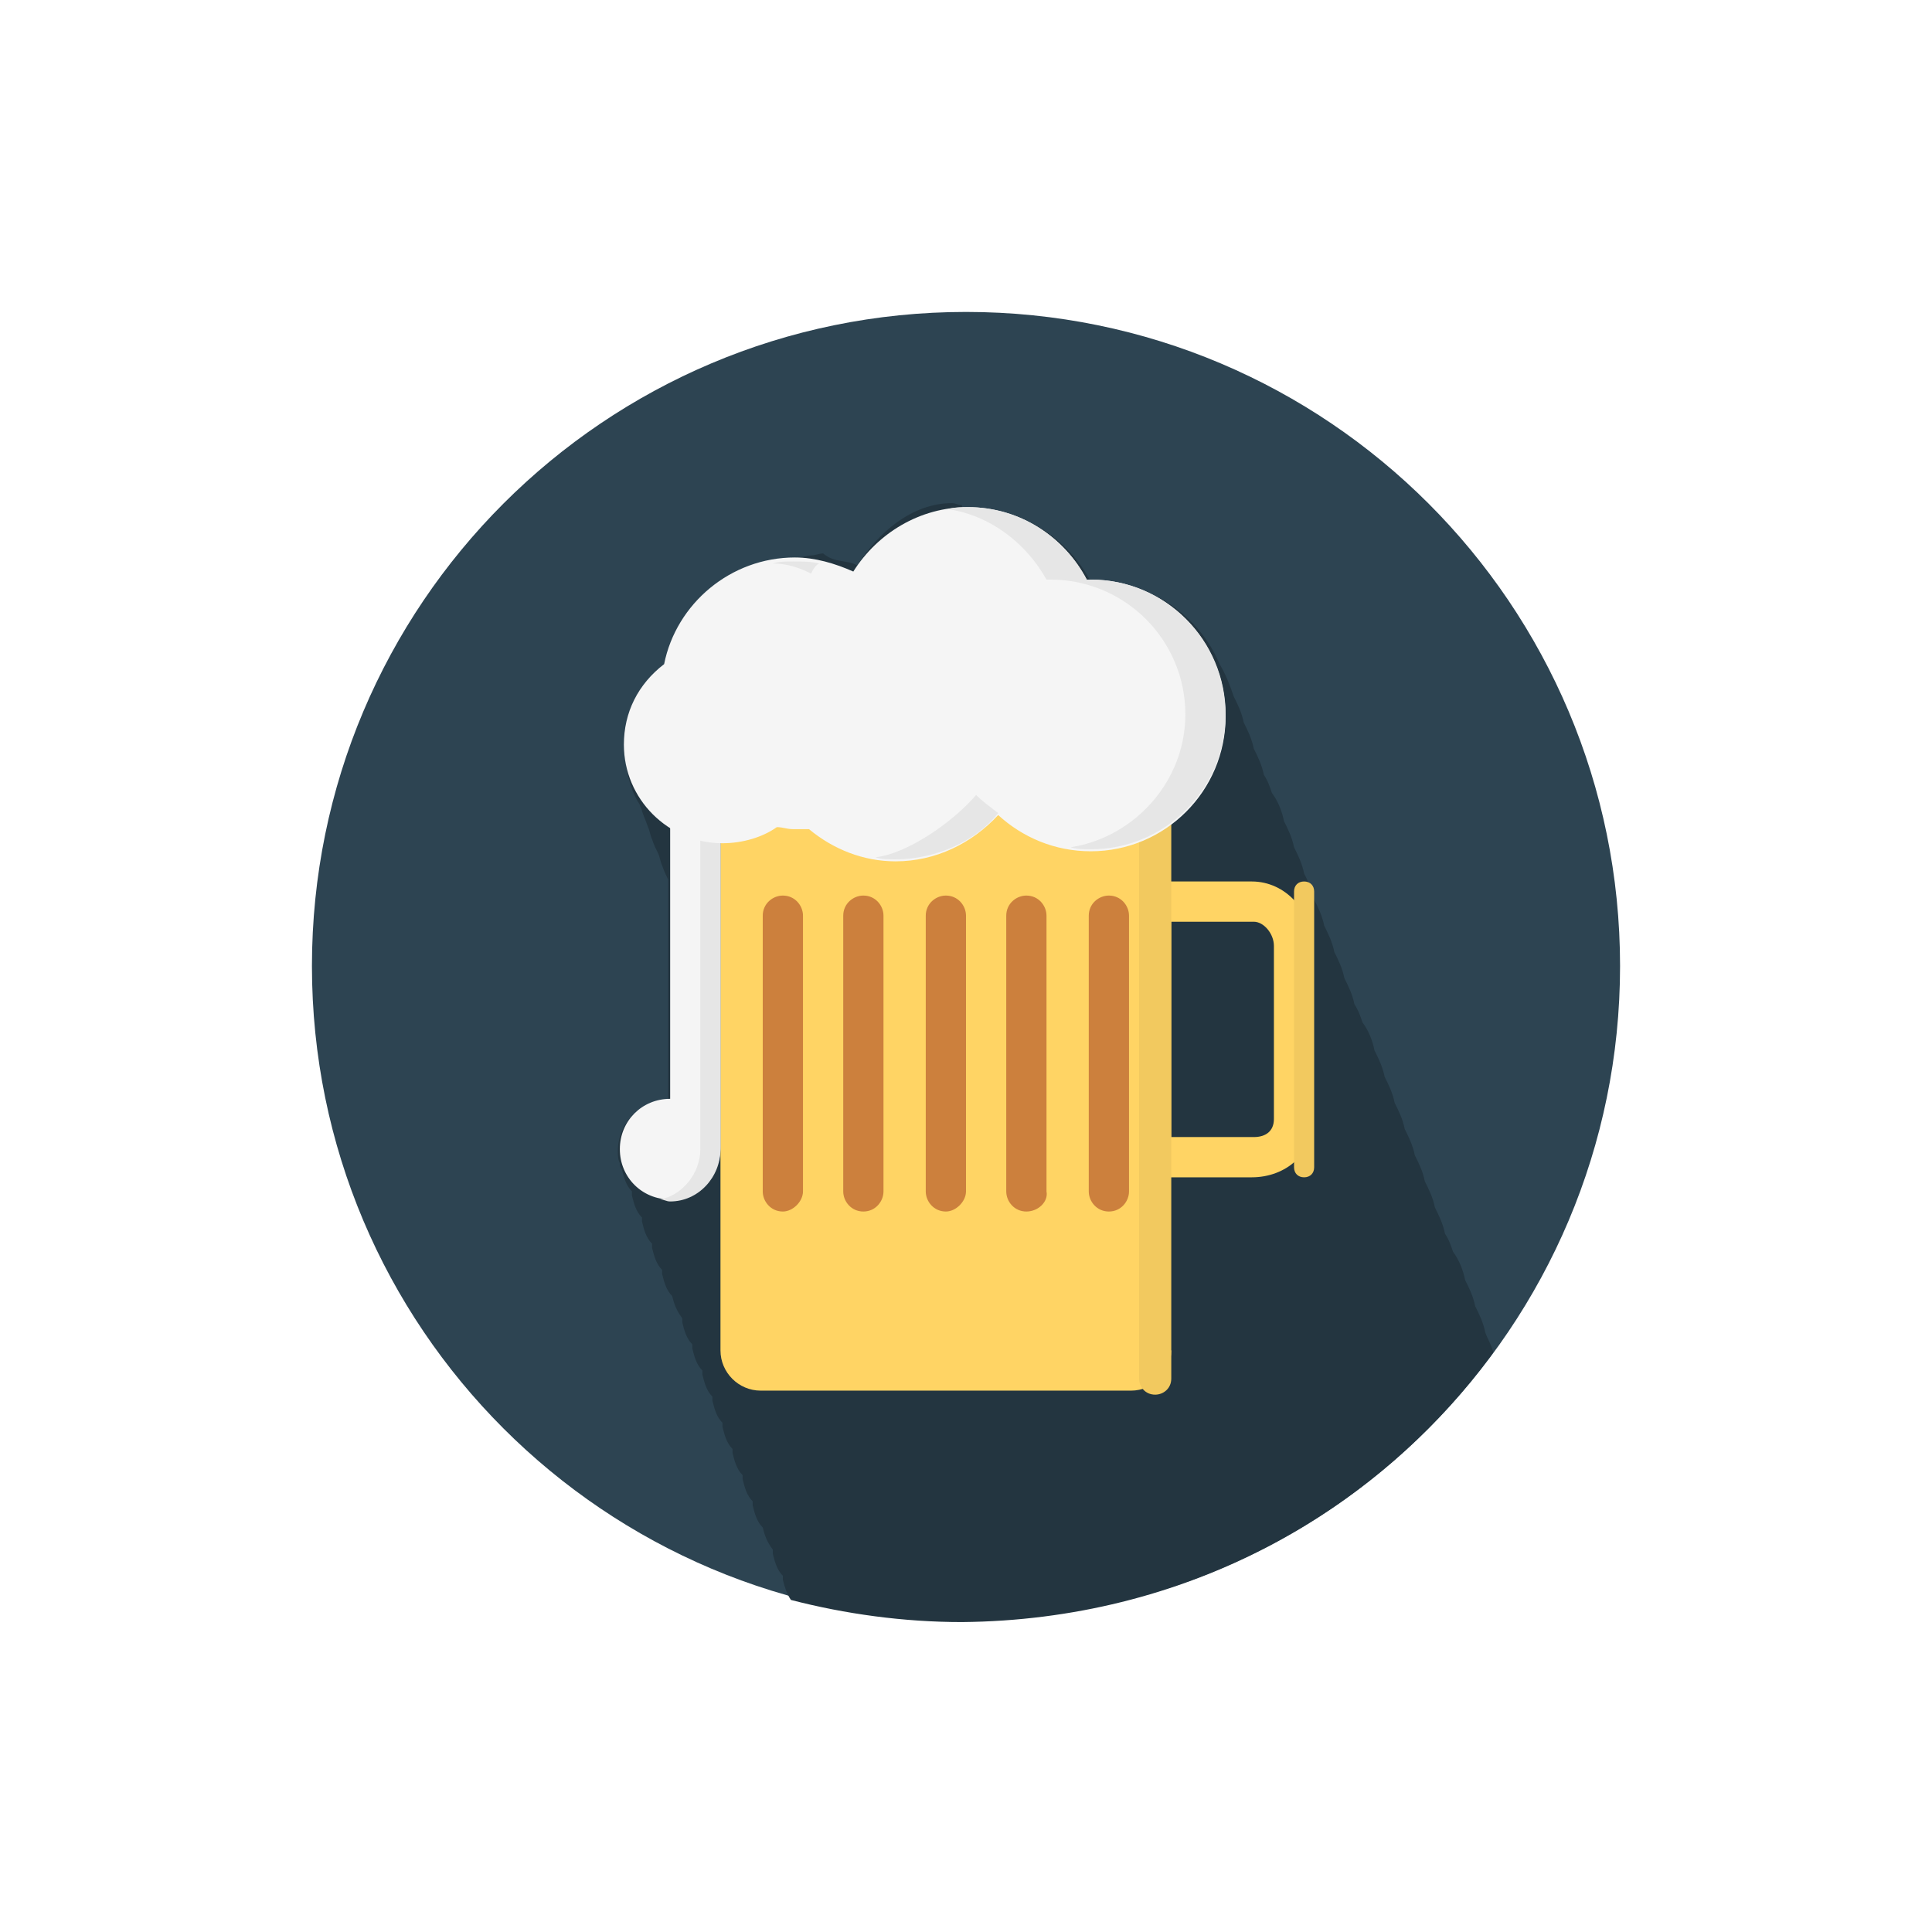
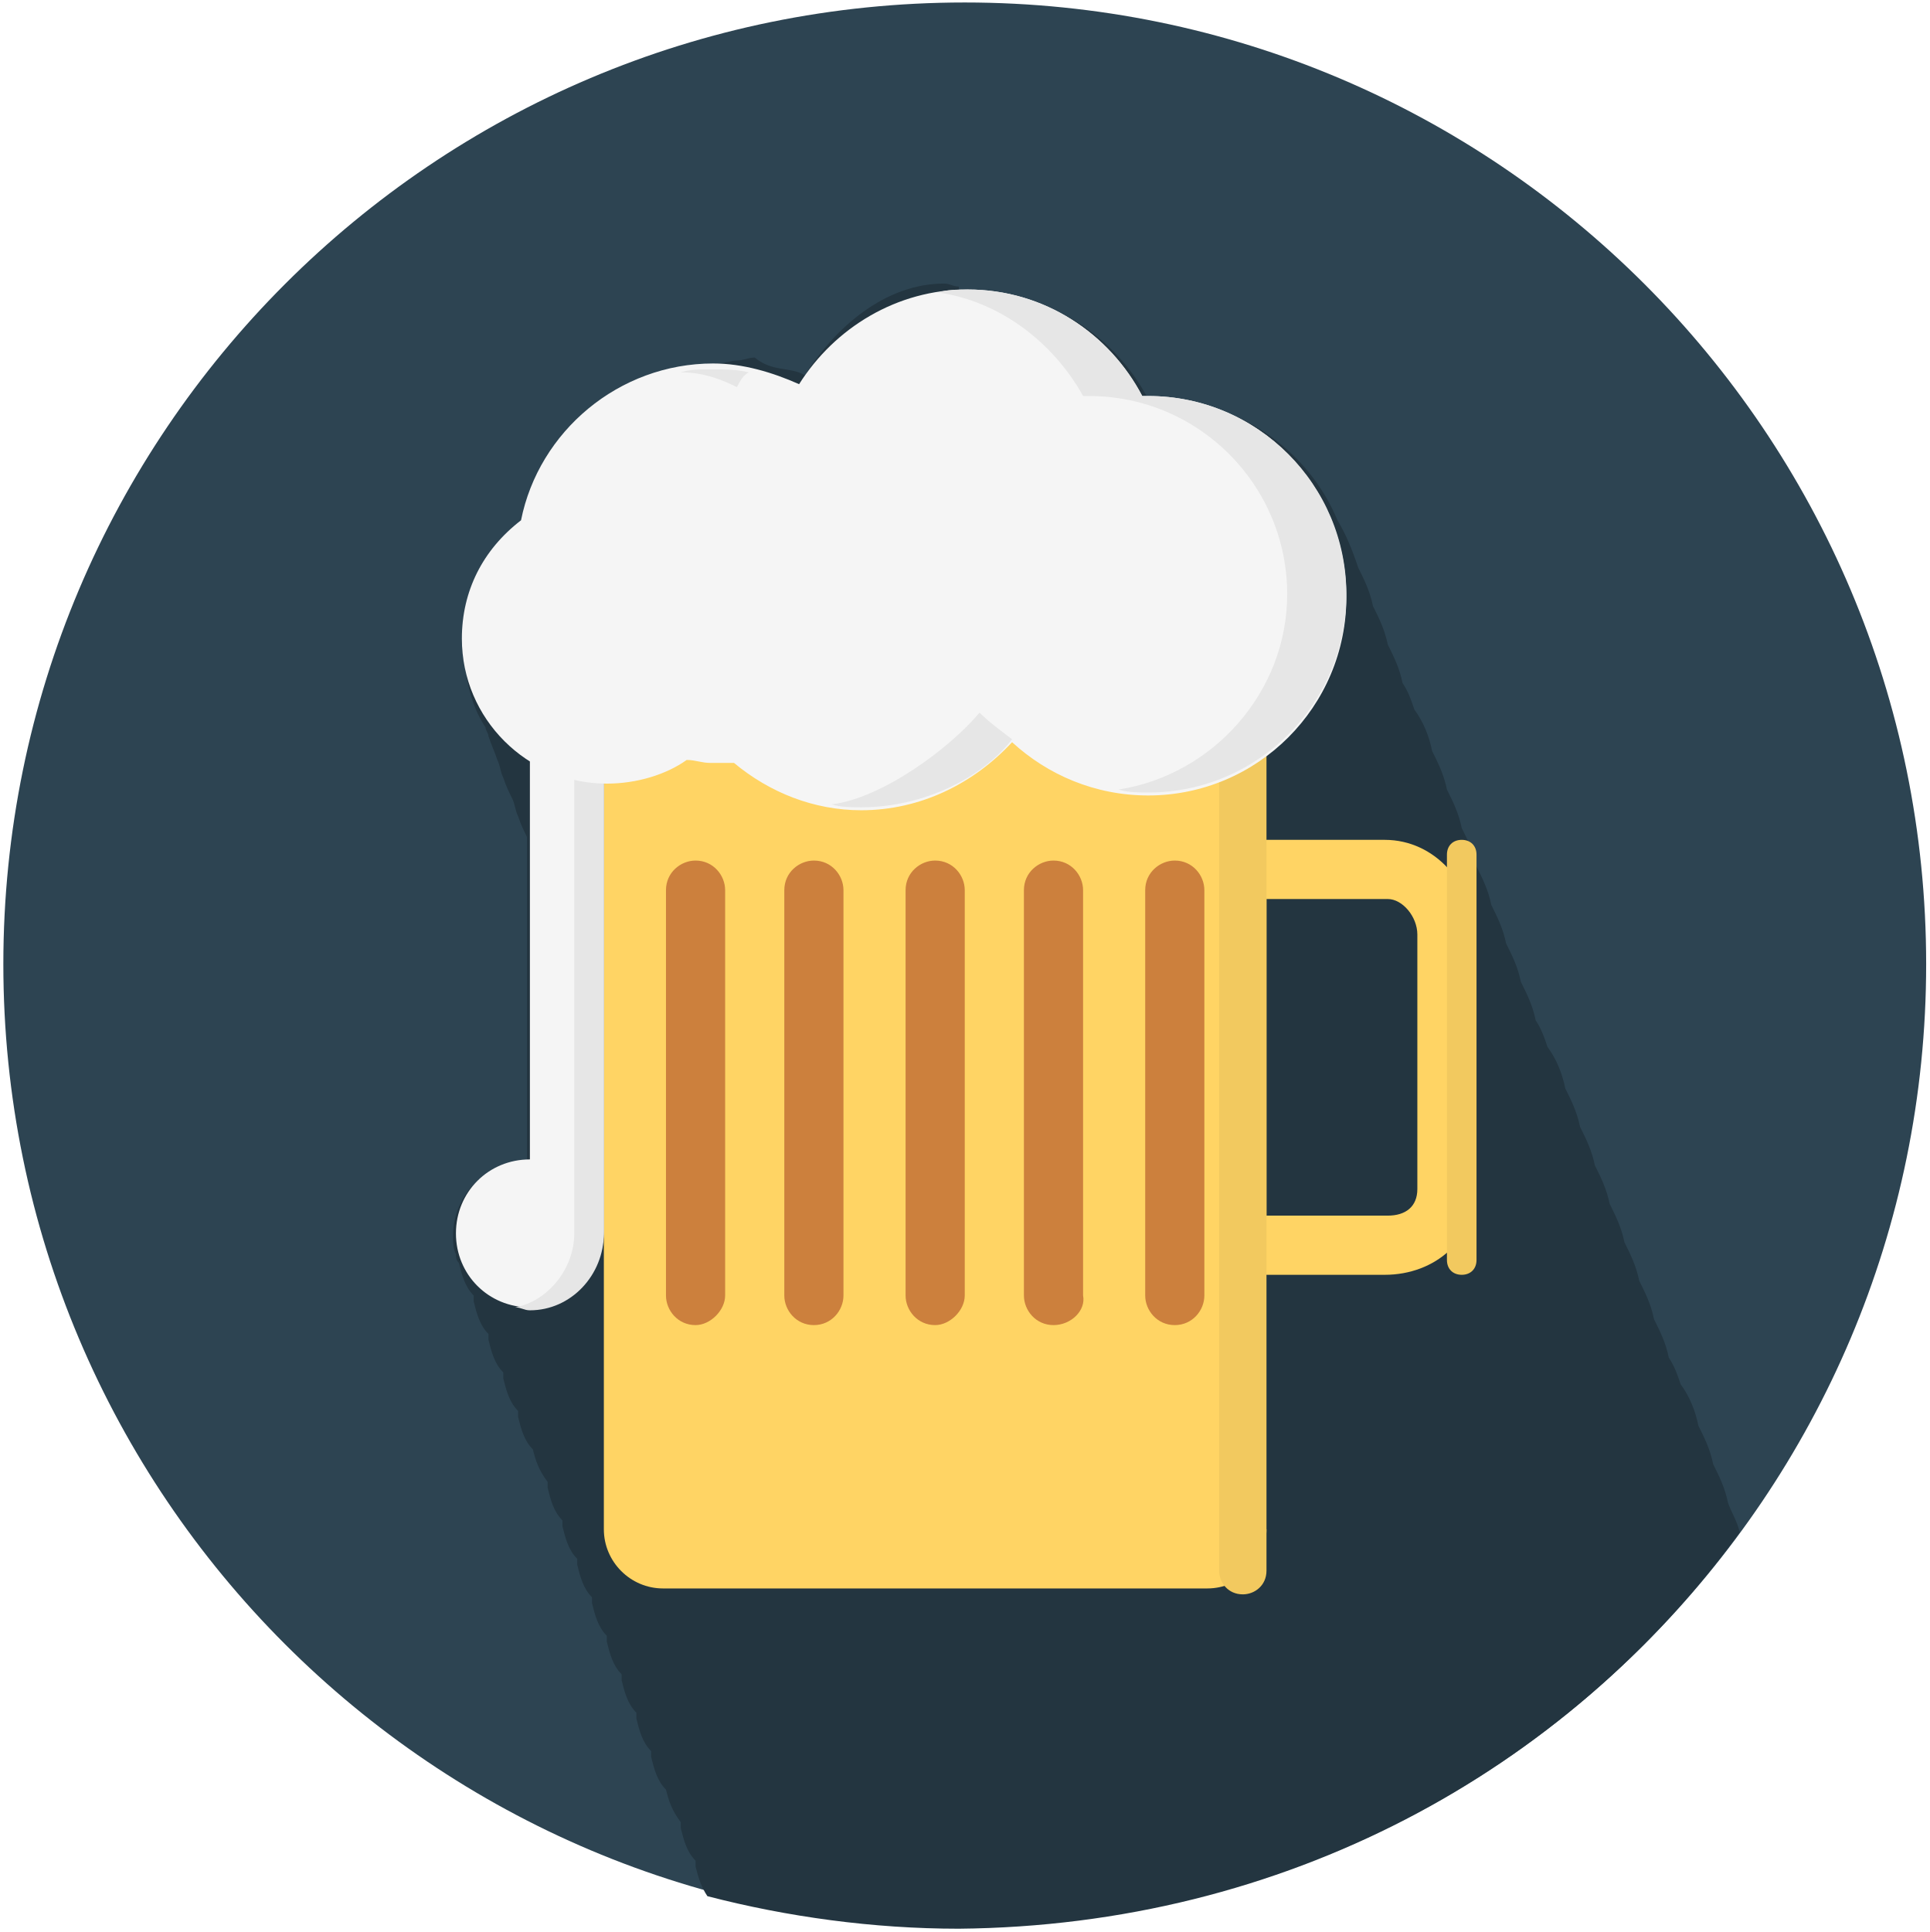
- <svg xmlns="http://www.w3.org/2000/svg" version="1.1" id="Layer_1" x="0px" y="0px" viewBox="0 0 96 96" style="enable-background:new 0 0 96 96;" xml:space="preserve">
-   <style type="text/css">
+ <svg xmlns="http://www.w3.org/2000/svg" viewBox="15.387 15.416 65.23 65.295" style="enable-background:new 0 0 96 96;">
+   <defs>
+     <style type="text/css">
	.st0{fill:#2D4452;}
	.st1{fill:#233540;}
	.st2{fill:#FFD464;}
	.st3{fill:#F2C95F;}
	.st4{fill:#CC803D;}
	.st5{fill:#F5F5F5;}
	.st6{fill:#E6E6E6;}
</style>
+   </defs>
  <g id="XMLID_1_">
    <circle id="XMLID_3_" class="st0" cx="48" cy="48" r="32.5" />
-     <path id="XMLID_4_" class="st1" d="M74.2,67.2c-0.1-0.4-0.3-0.7-0.4-1c-0.1-0.5-0.3-0.9-0.5-1.3c-0.1-0.5-0.3-0.9-0.5-1.3   c-0.1-0.5-0.3-1-0.6-1.4c-0.1-0.3-0.2-0.6-0.4-0.9c-0.1-0.5-0.3-0.9-0.5-1.3c-0.1-0.5-0.3-0.9-0.5-1.3c-0.1-0.5-0.3-0.9-0.5-1.3   c-0.1-0.5-0.3-0.9-0.5-1.3c-0.1-0.5-0.3-0.9-0.5-1.3c-0.1-0.5-0.3-0.9-0.5-1.3c-0.1-0.5-0.3-0.9-0.5-1.3c-0.1-0.5-0.3-1-0.6-1.4   c-0.1-0.3-0.2-0.6-0.4-0.9c-0.1-0.5-0.3-0.9-0.5-1.3c-0.1-0.5-0.3-0.9-0.5-1.3c-0.1-0.5-0.3-0.9-0.5-1.3c-0.1-0.5-0.3-0.9-0.5-1.3   c-0.1-0.5-0.3-0.9-0.5-1.3c-0.1-0.5-0.3-0.9-0.5-1.3c-0.1-0.5-0.3-0.9-0.5-1.3c-0.1-0.5-0.3-1-0.6-1.4c-0.1-0.3-0.2-0.6-0.4-0.9   c-0.1-0.5-0.3-0.9-0.5-1.3c-0.1-0.5-0.3-0.9-0.5-1.3c-0.1-0.5-0.3-0.9-0.5-1.3c-0.2-0.6-0.4-1.1-0.7-1.6c-1-2.4-3.4-4.1-6.2-4.1   c-0.1,0-0.1,0-0.2,0c-1.1-2.1-3.3-3.6-5.9-3.6c-0.2,0-0.3,0-0.5,0l0-0.2c-0.2,0-0.3-0.1-0.5-0.1h0c-2,0-3.7,1.5-4.7,3.1   c-0.5-0.3-1.1-0.1-1.7-0.6h0c-0.2,0-0.4,0.1-0.6,0.1c-0.2,0-0.4,0.1-0.7,0.1c-0.2,0-0.4,0.1-0.5,0.1c-3,0.2-5.4,2.4-6,5.3   C31.7,34,31,35.4,31,37c0,0.3,0,0.6,0.1,0.9c0.1,0.8,0.3,1.5,0.7,2.1c0,0.1,0.1,0.2,0.1,0.3c0.1,0.3,0.2,0.5,0.3,0.8   c0.1,0.2,0.1,0.4,0.2,0.6c0.1,0.3,0.2,0.5,0.3,0.7c0.1,0.2,0.1,0.4,0.2,0.6c0.1,0.3,0.2,0.5,0.3,0.7c0,0.1,0,0.1,0,0.2v10.8   c-1.4,0-2.5,1.1-2.5,2.5c0,0.2,0,0.4,0.1,0.6c0,0.1,0,0.2,0.1,0.3c0.1,0.4,0.2,0.8,0.5,1.1c0,0.1,0,0.1,0,0.2   c0.1,0.4,0.2,0.8,0.5,1.1c0,0.1,0,0.1,0,0.2c0.1,0.4,0.2,0.8,0.5,1.1c0,0.1,0,0.1,0,0.2c0.1,0.4,0.2,0.8,0.5,1.1c0,0.1,0,0.1,0,0.2   c0.1,0.4,0.2,0.8,0.5,1.1c0.1,0.4,0.2,0.7,0.5,1.1c0,0.1,0,0.1,0,0.2c0.1,0.4,0.2,0.8,0.5,1.1c0,0.1,0,0.1,0,0.2   c0.1,0.4,0.2,0.8,0.5,1.1c0,0.1,0,0.1,0,0.2c0.1,0.4,0.2,0.8,0.5,1.1c0,0.1,0,0.1,0,0.2c0.1,0.4,0.2,0.8,0.5,1.1c0,0.1,0,0.1,0,0.2   c0.1,0.4,0.2,0.8,0.5,1.1c0,0.1,0,0.1,0,0.2c0.1,0.4,0.2,0.8,0.5,1.1c0,0.1,0,0.1,0,0.2c0.1,0.4,0.2,0.8,0.5,1.1c0,0.1,0,0.1,0,0.2   c0.1,0.4,0.2,0.8,0.5,1.1c0.1,0.4,0.2,0.7,0.5,1.1c0,0.1,0,0.1,0,0.2c0.1,0.4,0.2,0.8,0.5,1.1c0,0.1,0,0.1,0,0.2   c0.1,0.4,0.2,0.7,0.4,1c2.7,0.7,5.6,1.1,8.5,1.1C58.8,80.5,68.3,75.3,74.2,67.2z" />
-     <path id="XMLID_5_" class="st2" d="M58.2,67.1c0,1.1-0.9,2-2,2H37.8c-1.1,0-2-0.9-2-2V40.2c0-1.1,0.9-2,2-2h18.3c1.1,0,2,0.9,2,2   V67.1z" />
-     <path id="XMLID_8_" class="st2" d="M62.2,58.5h-6.1V43.8h6.1c1.7,0,3,1.5,3,3.2v8.6C65.3,57.3,63.9,58.5,62.2,58.5z M58.2,56.5h4.1   c0.6,0,1-0.3,1-0.9V47c0-0.6-0.5-1.2-1-1.2h-4.1V56.5z" />
+     <path id="XMLID_4_" class="st1" d="M74.2,67.2c-0.1-0.4-0.3-0.7-0.4-1c-0.1-0.5-0.3-0.9-0.5-1.3c-0.1-0.5-0.3-0.9-0.5-1.3 c-0.1-0.5-0.3-1-0.6-1.4c-0.1-0.3-0.2-0.6-0.4-0.9c-0.1-0.5-0.3-0.9-0.5-1.3c-0.1-0.5-0.3-0.9-0.5-1.3c-0.1-0.5-0.3-0.9-0.5-1.3 c-0.1-0.5-0.3-0.9-0.5-1.3c-0.1-0.5-0.3-0.9-0.5-1.3c-0.1-0.5-0.3-0.9-0.5-1.3c-0.1-0.5-0.3-0.9-0.5-1.3c-0.1-0.5-0.3-1-0.6-1.4 c-0.1-0.3-0.2-0.6-0.4-0.9c-0.1-0.5-0.3-0.9-0.5-1.3c-0.1-0.5-0.3-0.9-0.5-1.3c-0.1-0.5-0.3-0.9-0.5-1.3c-0.1-0.5-0.3-0.9-0.5-1.3 c-0.1-0.5-0.3-0.9-0.5-1.3c-0.1-0.5-0.3-0.9-0.5-1.3c-0.1-0.5-0.3-0.9-0.5-1.3c-0.1-0.5-0.3-1-0.6-1.4c-0.1-0.3-0.2-0.6-0.4-0.9 c-0.1-0.5-0.3-0.9-0.5-1.3c-0.1-0.5-0.3-0.9-0.5-1.3c-0.1-0.5-0.3-0.9-0.5-1.3c-0.2-0.6-0.4-1.1-0.7-1.6c-1-2.4-3.4-4.1-6.2-4.1 c-0.1,0-0.1,0-0.2,0c-1.1-2.1-3.3-3.6-5.9-3.6c-0.2,0-0.3,0-0.5,0l0-0.2c-0.2,0-0.3-0.1-0.5-0.1h0c-2,0-3.7,1.5-4.7,3.1 c-0.5-0.3-1.1-0.1-1.7-0.6h0c-0.2,0-0.4,0.1-0.6,0.1c-0.2,0-0.4,0.1-0.7,0.1c-0.2,0-0.4,0.1-0.5,0.1c-3,0.2-5.4,2.4-6,5.3 C31.7,34,31,35.4,31,37c0,0.3,0,0.6,0.1,0.9c0.1,0.8,0.3,1.5,0.7,2.1c0,0.1,0.1,0.2,0.1,0.3c0.1,0.3,0.2,0.5,0.3,0.8 c0.1,0.2,0.1,0.4,0.2,0.6c0.1,0.3,0.2,0.5,0.3,0.7c0.1,0.2,0.1,0.4,0.2,0.6c0.1,0.3,0.2,0.5,0.3,0.7c0,0.1,0,0.1,0,0.2v10.8 c-1.4,0-2.5,1.1-2.5,2.5c0,0.2,0,0.4,0.1,0.6c0,0.1,0,0.2,0.1,0.3c0.1,0.4,0.2,0.8,0.5,1.1c0,0.1,0,0.1,0,0.2 c0.1,0.4,0.2,0.8,0.5,1.1c0,0.1,0,0.1,0,0.2c0.1,0.4,0.2,0.8,0.5,1.1c0,0.1,0,0.1,0,0.2c0.1,0.4,0.2,0.8,0.5,1.1c0,0.1,0,0.1,0,0.2 c0.1,0.4,0.2,0.8,0.5,1.1c0.1,0.4,0.2,0.7,0.5,1.1c0,0.1,0,0.1,0,0.2c0.1,0.4,0.2,0.8,0.5,1.1c0,0.1,0,0.1,0,0.2 c0.1,0.4,0.2,0.8,0.5,1.1c0,0.1,0,0.1,0,0.2c0.1,0.4,0.2,0.8,0.5,1.1c0,0.1,0,0.1,0,0.2c0.1,0.4,0.2,0.8,0.5,1.1c0,0.1,0,0.1,0,0.2 c0.1,0.4,0.2,0.8,0.5,1.1c0,0.1,0,0.1,0,0.2c0.1,0.4,0.2,0.8,0.5,1.1c0,0.1,0,0.1,0,0.2c0.1,0.4,0.2,0.8,0.5,1.1c0,0.1,0,0.1,0,0.2 c0.1,0.4,0.2,0.8,0.5,1.1c0.1,0.4,0.2,0.7,0.5,1.1c0,0.1,0,0.1,0,0.2c0.1,0.4,0.2,0.8,0.5,1.1c0,0.1,0,0.1,0,0.2 c0.1,0.4,0.2,0.7,0.4,1c2.7,0.7,5.6,1.1,8.5,1.1C58.8,80.5,68.3,75.3,74.2,67.2z" />
+     <path id="XMLID_5_" class="st2" d="M58.2,67.1c0,1.1-0.9,2-2,2H37.8c-1.1,0-2-0.9-2-2V40.2c0-1.1,0.9-2,2-2h18.3c1.1,0,2,0.9,2,2 V67.1z" />
+     <path id="XMLID_8_" class="st2" d="M62.2,58.5h-6.1V43.8h6.1c1.7,0,3,1.5,3,3.2v8.6C65.3,57.3,63.9,58.5,62.2,58.5z M58.2,56.5h4.1 c0.6,0,1-0.3,1-0.9V47c0-0.6-0.5-1.2-1-1.2h-4.1V56.5z" />
    <rect id="XMLID_9_" x="57.1" y="45.8" class="st3" width="1" height="10.7" />
-     <path id="XMLID_10_" class="st3" d="M65.3,44.3c0-0.3-0.2-0.5-0.5-0.5c-0.3,0-0.5,0.2-0.5,0.5V58c0,0.3,0.2,0.5,0.5,0.5   c0.3,0,0.5-0.2,0.5-0.5V44.3z" />
-     <path id="XMLID_11_" class="st3" d="M58.2,39c0-0.4-0.3-0.8-0.8-0.8c-0.4,0-0.8,0.3-0.8,0.8v29.5c0,0.4,0.3,0.8,0.8,0.8   c0.4,0,0.8-0.3,0.8-0.8V39z" />
-     <path id="XMLID_12_" class="st4" d="M38.9,60.2c-0.6,0-1-0.5-1-1V45.5c0-0.6,0.5-1,1-1c0.6,0,1,0.5,1,1v13.7   C39.9,59.7,39.4,60.2,38.9,60.2z" />
-     <path id="XMLID_13_" class="st4" d="M42.9,60.2c-0.6,0-1-0.5-1-1V45.5c0-0.6,0.5-1,1-1c0.6,0,1,0.5,1,1v13.7   C43.9,59.7,43.5,60.2,42.9,60.2z" />
-     <path id="XMLID_14_" class="st4" d="M55.1,60.2c-0.6,0-1-0.5-1-1V45.5c0-0.6,0.5-1,1-1c0.6,0,1,0.5,1,1v13.7   C56.1,59.7,55.7,60.2,55.1,60.2z" />
-     <path id="XMLID_15_" class="st4" d="M47,60.2c-0.6,0-1-0.5-1-1V45.5c0-0.6,0.5-1,1-1c0.6,0,1,0.5,1,1v13.7   C48,59.7,47.5,60.2,47,60.2z" />
-     <path id="XMLID_16_" class="st4" d="M51,60.2c-0.6,0-1-0.5-1-1V45.5c0-0.6,0.5-1,1-1c0.6,0,1,0.5,1,1v13.7   C52.1,59.7,51.6,60.2,51,60.2z" />
-     <path id="XMLID_17_" class="st5" d="M35.8,39.7h-2.5v14.9c-1.4,0-2.5,1.1-2.5,2.5c0,1.4,1.1,2.5,2.5,2.5c1.4,0,2.5-1.2,2.5-2.6   l0-0.1h0V39.7z" />
-     <path id="XMLID_18_" class="st6" d="M35.8,39.7h-1V57h0l0,0.1c0,1.2-0.9,2.3-2,2.5c0.2,0,0.3,0.1,0.5,0.1c1.4,0,2.5-1.2,2.5-2.6   l0-0.1h0V39.7z" />
-     <path id="XMLID_19_" class="st5" d="M54.2,28.8c-0.1,0-0.1,0-0.2,0c-1.1-2.1-3.3-3.6-5.9-3.6c-2.4,0-4.5,1.3-5.7,3.2   c-0.9-0.4-1.9-0.7-2.9-0.7c-3.2,0-5.9,2.3-6.5,5.3C31.7,34,31,35.4,31,37c0,2.7,2.2,4.9,4.9,4.9c1,0,2-0.3,2.7-0.8   c0.3,0,0.5,0.1,0.8,0.1c0.3,0,0.5,0,0.8,0c1.2,1,2.7,1.6,4.3,1.6c2,0,3.8-0.9,5.1-2.3c1.2,1.1,2.8,1.8,4.6,1.8c3.7,0,6.7-3,6.7-6.7   C60.9,31.8,57.9,28.8,54.2,28.8z" />
-     <path id="XMLID_20_" class="st6" d="M54.2,28.8c-0.1,0-0.1,0-0.2,0c-1.1-2.1-3.3-3.6-5.9-3.6c-0.3,0-0.7,0-1,0.1   c2.1,0.3,3.9,1.7,4.9,3.5c0.1,0,0.1,0,0.2,0c3.7,0,6.7,3,6.7,6.7c0,3.3-2.5,6.1-5.7,6.6c0.3,0.1,0.7,0.1,1,0.1c3.7,0,6.7-3,6.7-6.7   C60.9,31.8,57.9,28.8,54.2,28.8z" />
-     <path id="XMLID_21_" class="st6" d="M40.3,28.5c0.1-0.2,0.2-0.4,0.4-0.5c-0.4-0.1-0.8-0.1-1.3-0.1c-0.4,0-0.7,0-1,0.1   C39.1,28,39.7,28.2,40.3,28.5z" />
-     <path id="XMLID_22_" class="st6" d="M48.5,39.5c-1,1.2-3.3,2.9-5,3.1c0.3,0.1,0.7,0.1,1,0.1c2.1,0,4.1-1,5.1-2.3   C49.2,40.1,48.8,39.8,48.5,39.5z" />
+     <path id="XMLID_10_" class="st3" d="M65.3,44.3c0-0.3-0.2-0.5-0.5-0.5c-0.3,0-0.5,0.2-0.5,0.5V58c0,0.3,0.2,0.5,0.5,0.5 c0.3,0,0.5-0.2,0.5-0.5V44.3z" />
+     <path id="XMLID_11_" class="st3" d="M58.2,39c0-0.4-0.3-0.8-0.8-0.8c-0.4,0-0.8,0.3-0.8,0.8v29.5c0,0.4,0.3,0.8,0.8,0.8 c0.4,0,0.8-0.3,0.8-0.8V39z" />
+     <path id="XMLID_12_" class="st4" d="M38.9,60.2c-0.6,0-1-0.5-1-1V45.5c0-0.6,0.5-1,1-1c0.6,0,1,0.5,1,1v13.7 C39.9,59.7,39.4,60.2,38.9,60.2z" />
+     <path id="XMLID_13_" class="st4" d="M42.9,60.2c-0.6,0-1-0.5-1-1V45.5c0-0.6,0.5-1,1-1c0.6,0,1,0.5,1,1v13.7 C43.9,59.7,43.5,60.2,42.9,60.2z" />
+     <path id="XMLID_14_" class="st4" d="M55.1,60.2c-0.6,0-1-0.5-1-1V45.5c0-0.6,0.5-1,1-1c0.6,0,1,0.5,1,1v13.7 C56.1,59.7,55.7,60.2,55.1,60.2z" />
+     <path id="XMLID_15_" class="st4" d="M47,60.2c-0.6,0-1-0.5-1-1V45.5c0-0.6,0.5-1,1-1c0.6,0,1,0.5,1,1v13.7 C48,59.7,47.5,60.2,47,60.2z" />
+     <path id="XMLID_16_" class="st4" d="M51,60.2c-0.6,0-1-0.5-1-1V45.5c0-0.6,0.5-1,1-1c0.6,0,1,0.5,1,1v13.7 C52.1,59.7,51.6,60.2,51,60.2z" />
+     <path id="XMLID_17_" class="st5" d="M35.8,39.7h-2.5v14.9c-1.4,0-2.5,1.1-2.5,2.5c0,1.4,1.1,2.5,2.5,2.5c1.4,0,2.5-1.2,2.5-2.6 l0-0.1h0V39.7z" />
+     <path id="XMLID_18_" class="st6" d="M35.8,39.7h-1V57h0l0,0.1c0,1.2-0.9,2.3-2,2.5c0.2,0,0.3,0.1,0.5,0.1c1.4,0,2.5-1.2,2.5-2.6 l0-0.1h0V39.7z" />
+     <path id="XMLID_19_" class="st5" d="M54.2,28.8c-0.1,0-0.1,0-0.2,0c-1.1-2.1-3.3-3.6-5.9-3.6c-2.4,0-4.5,1.3-5.7,3.2 c-0.9-0.4-1.9-0.7-2.9-0.7c-3.2,0-5.9,2.3-6.5,5.3C31.7,34,31,35.4,31,37c0,2.7,2.2,4.9,4.9,4.9c1,0,2-0.3,2.7-0.8 c0.3,0,0.5,0.1,0.8,0.1c0.3,0,0.5,0,0.8,0c1.2,1,2.7,1.6,4.3,1.6c2,0,3.8-0.9,5.1-2.3c1.2,1.1,2.8,1.8,4.6,1.8c3.7,0,6.7-3,6.7-6.7 C60.9,31.8,57.9,28.8,54.2,28.8z" />
+     <path id="XMLID_20_" class="st6" d="M54.2,28.8c-0.1,0-0.1,0-0.2,0c-1.1-2.1-3.3-3.6-5.9-3.6c-0.3,0-0.7,0-1,0.1 c2.1,0.3,3.9,1.7,4.9,3.5c0.1,0,0.1,0,0.2,0c3.7,0,6.7,3,6.7,6.7c0,3.3-2.5,6.1-5.7,6.6c0.3,0.1,0.7,0.1,1,0.1c3.7,0,6.7-3,6.7-6.7 C60.9,31.8,57.9,28.8,54.2,28.8z" />
+     <path id="XMLID_21_" class="st6" d="M40.3,28.5c0.1-0.2,0.2-0.4,0.4-0.5c-0.4-0.1-0.8-0.1-1.3-0.1c-0.4,0-0.7,0-1,0.1 C39.1,28,39.7,28.2,40.3,28.5z" />
+     <path id="XMLID_22_" class="st6" d="M48.5,39.5c-1,1.2-3.3,2.9-5,3.1c0.3,0.1,0.7,0.1,1,0.1c2.1,0,4.1-1,5.1-2.3 C49.2,40.1,48.8,39.8,48.5,39.5z" />
  </g>
</svg>
